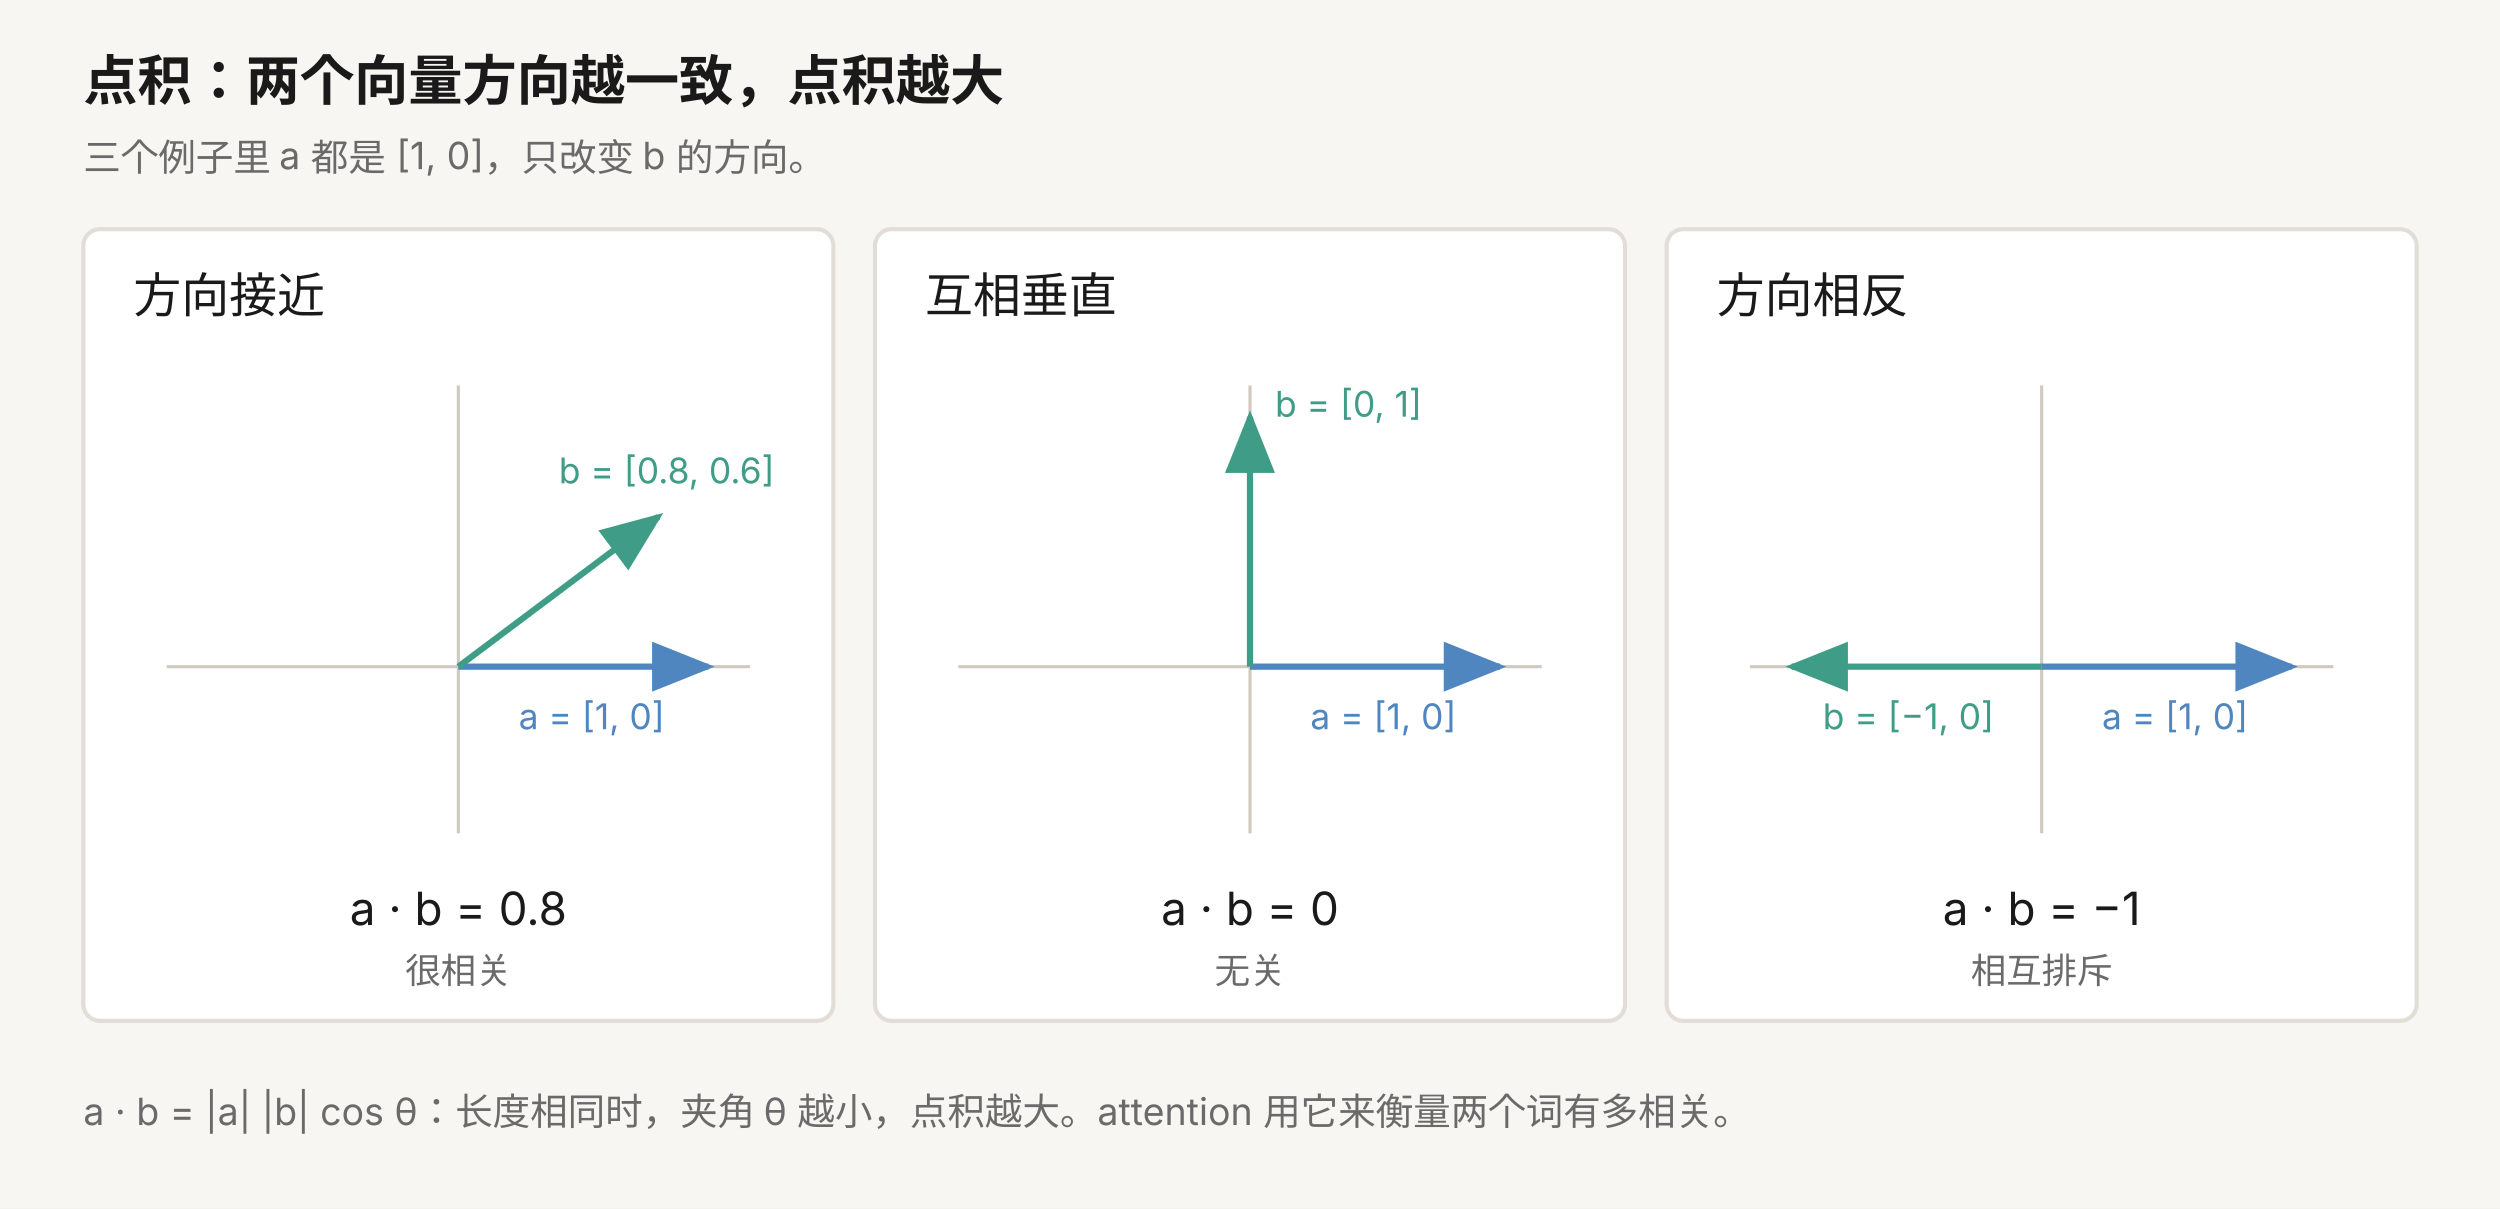
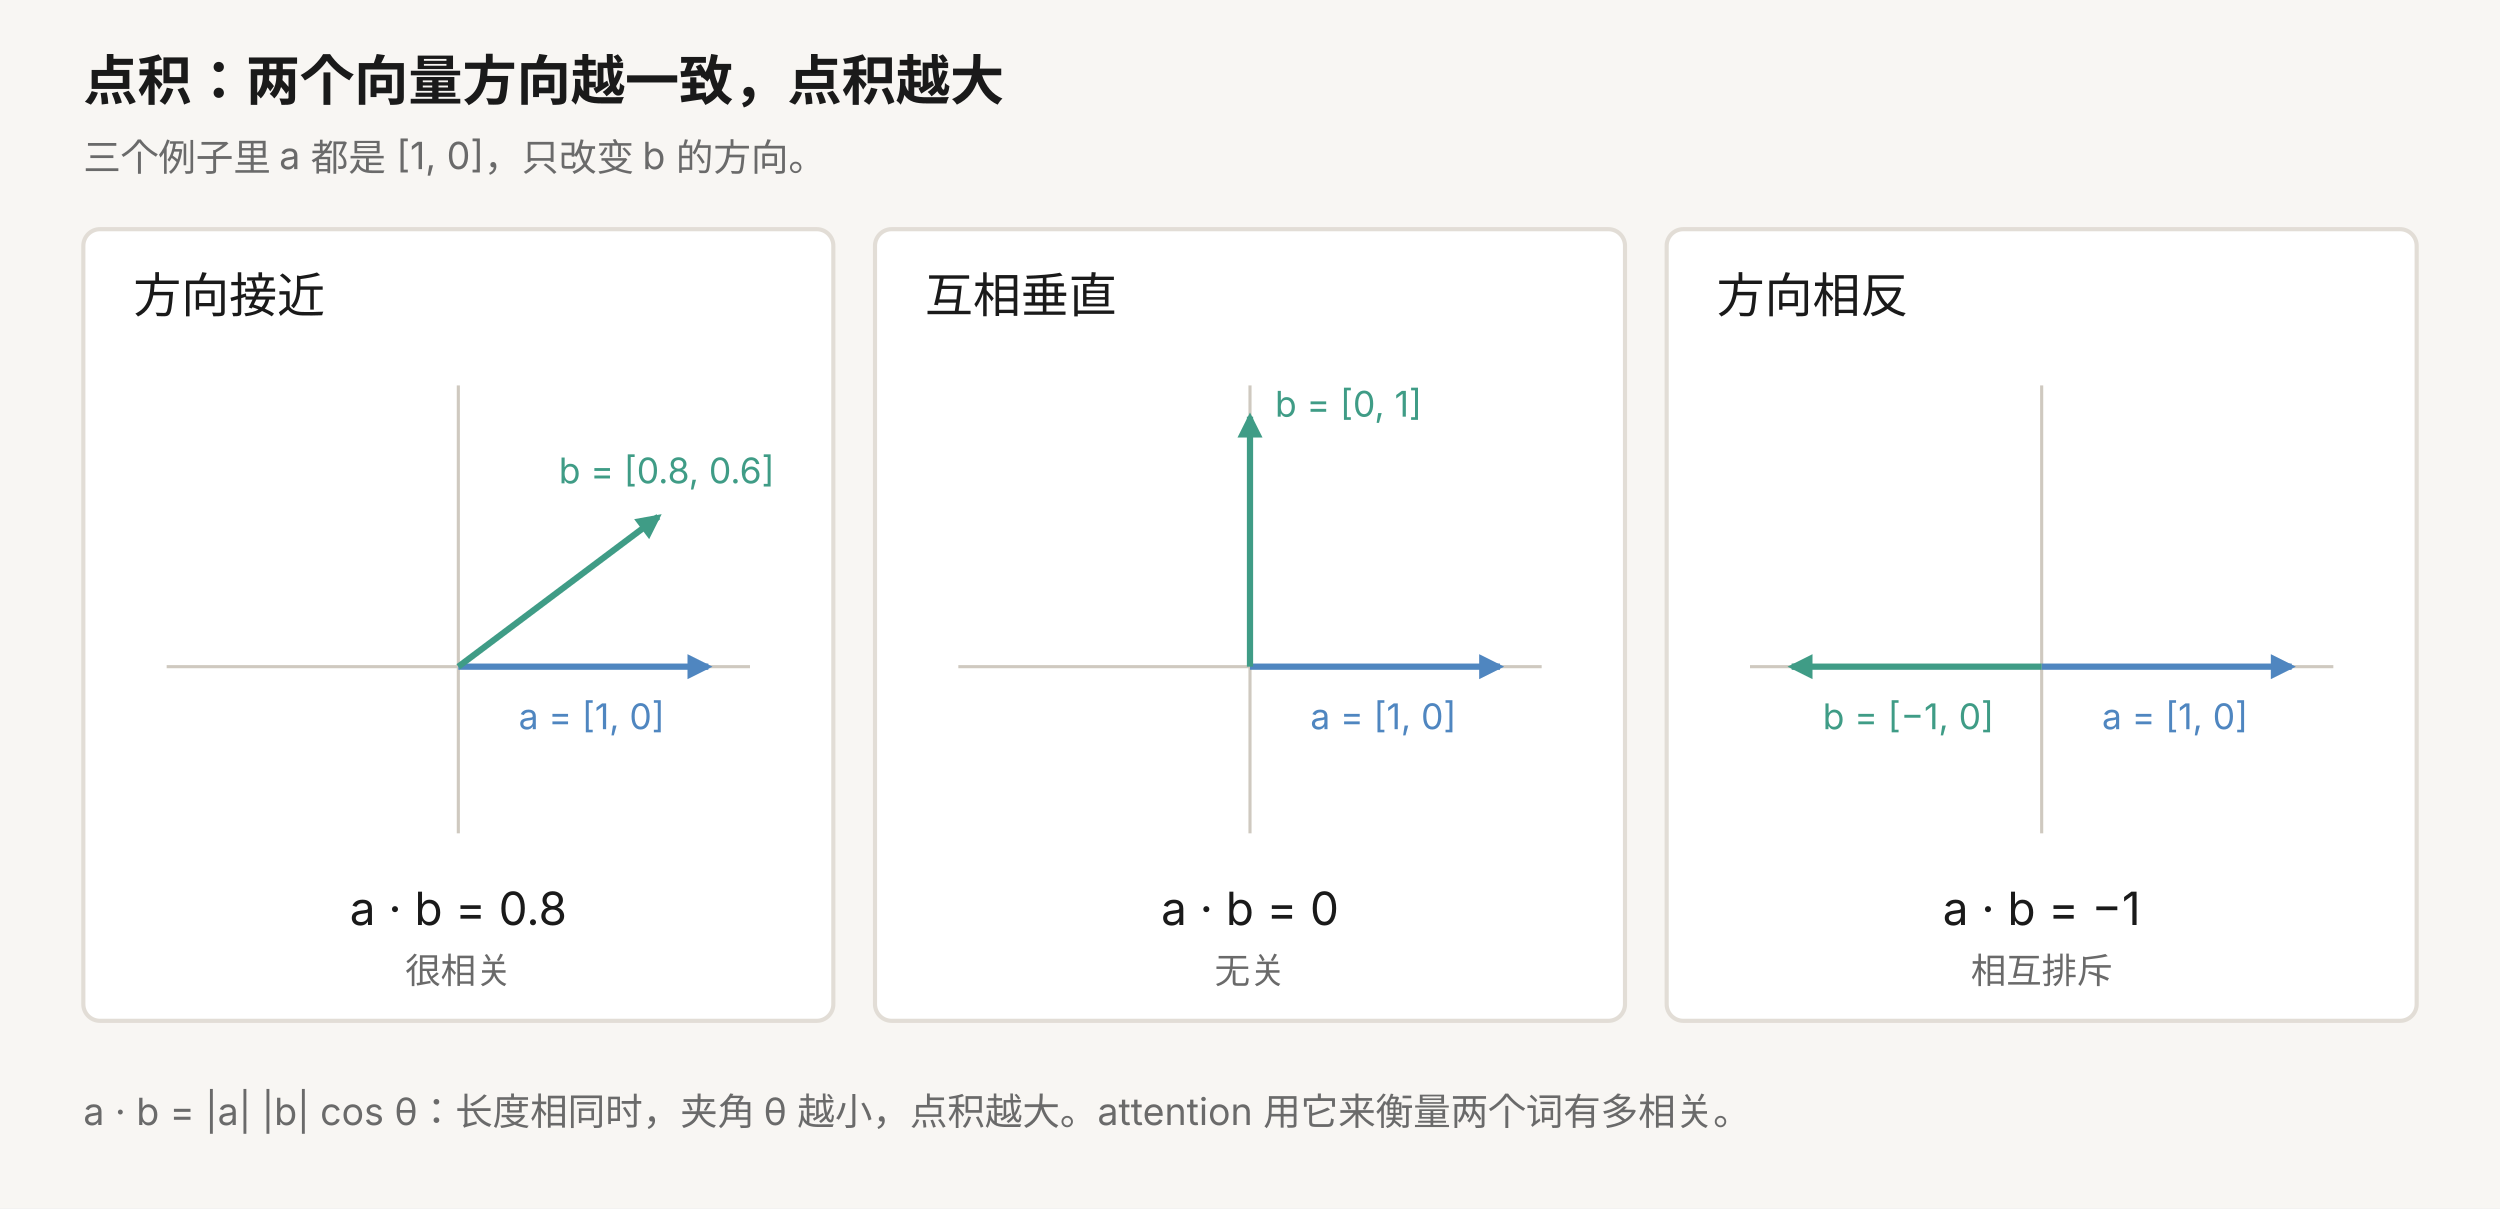
<svg xmlns="http://www.w3.org/2000/svg" width="1200" height="580" viewBox="0 0 1200 580">
  <style>text{font-family:-apple-system,'Segoe UI','PingFang SC','Microsoft YaHei','SimHei',sans-serif}</style>
  <defs>
-     <marker id="arrow" markerWidth="10" markerHeight="8" refX="9" refY="4" orient="auto">
-       <path d="M0 0L10 4L0 8Z" fill="#4f86c0" />
+     <marker id="arrow" markerWidth="12" markerHeight="12" refX="10" refY="6" orient="auto" markerUnits="userSpaceOnUse">
+       <path d="M0 0L12 6L0 12Z" fill="#4f86c0" />
    </marker>
-     <marker id="arrow-g" markerWidth="10" markerHeight="8" refX="9" refY="4" orient="auto">
-       <path d="M0 0L10 4L0 8Z" fill="#3f9c86" />
+     <marker id="arrow-g" markerWidth="12" markerHeight="12" refX="10" refY="6" orient="auto" markerUnits="userSpaceOnUse">
+       <path d="M0 0L12 6L0 12Z" fill="#3f9c86" />
    </marker>
-     <marker id="arrow-clay" markerWidth="10" markerHeight="8" refX="9" refY="4" orient="auto">
-       <path d="M0 0L10 4L0 8Z" fill="#d97757" />
+     <marker id="arrow-clay" markerWidth="12" markerHeight="12" refX="10" refY="6" orient="auto" markerUnits="userSpaceOnUse">
+       <path d="M0 0L12 6L0 12Z" fill="#d97757" />
    </marker>
    <filter id="soft">
      <feDropShadow dx="0" dy="2" stdDeviation="5" flood-color="#000" flood-opacity="0.06" />
    </filter>
  </defs>
  <rect width="1200" height="580" fill="#f8f6f3" />
  <text x="40" y="48" font-size="26" fill="#1a1a1a" text-anchor="start" font-weight="700">点积：两个向量方向越一致，点积越大</text>
  <text x="40" y="82" font-size="18" fill="#6a6a6a" text-anchor="start">三个例子里 a 都是 [1, 0]，只改变 b 的方向。</text>
  <rect x="40" y="110" width="360" height="380" rx="8" fill="#ffffff" stroke="#e2ddd6" stroke-width="2" />
  <text x="64" y="150" font-size="23" fill="#1a1a1a" text-anchor="start">方向接近</text>
  <line x1="80" y1="320" x2="360" y2="320" stroke="#cfc9c0" stroke-width="1.5" />
  <line x1="220" y1="185" x2="220" y2="400" stroke="#cfc9c0" stroke-width="1.5" />
  <line x1="220" y1="320" x2="340" y2="320" stroke="#4f86c0" stroke-width="3" marker-end="url(#arrow)" />
  <line x1="220" y1="320" x2="316" y2="248" stroke="#3f9c86" stroke-width="3" marker-end="url(#arrow-g)" />
  <text x="284" y="350" font-size="17" fill="#4f86c0" text-anchor="middle">a = [1, 0]</text>
  <text x="320" y="232" font-size="17" fill="#3f9c86" text-anchor="middle">b = [0.8, 0.6]</text>
  <text x="220" y="444" font-size="22" fill="#1a1a1a" text-anchor="middle">a · b = 0.8</text>
  <text x="220" y="472" font-size="17" fill="#6a6a6a" text-anchor="middle">很相关</text>
  <rect x="420" y="110" width="360" height="380" rx="8" fill="#ffffff" stroke="#e2ddd6" stroke-width="2" />
  <text x="444" y="150" font-size="23" fill="#1a1a1a" text-anchor="start">互相垂直</text>
  <line x1="460" y1="320" x2="740" y2="320" stroke="#cfc9c0" stroke-width="1.5" />
  <line x1="600" y1="185" x2="600" y2="400" stroke="#cfc9c0" stroke-width="1.5" />
  <line x1="600" y1="320" x2="720" y2="320" stroke="#4f86c0" stroke-width="3" marker-end="url(#arrow)" />
  <line x1="600" y1="320" x2="600" y2="200" stroke="#3f9c86" stroke-width="3" marker-end="url(#arrow-g)" />
  <text x="664" y="350" font-size="17" fill="#4f86c0" text-anchor="middle">a = [1, 0]</text>
  <text x="612" y="200" font-size="17" fill="#3f9c86" text-anchor="start">b = [0, 1]</text>
  <text x="600" y="444" font-size="22" fill="#1a1a1a" text-anchor="middle">a · b = 0</text>
  <text x="600" y="472" font-size="17" fill="#6a6a6a" text-anchor="middle">无关</text>
  <rect x="800" y="110" width="360" height="380" rx="8" fill="#ffffff" stroke="#e2ddd6" stroke-width="2" />
  <text x="824" y="150" font-size="23" fill="#1a1a1a" text-anchor="start">方向相反</text>
  <line x1="840" y1="320" x2="1120" y2="320" stroke="#cfc9c0" stroke-width="1.5" />
  <line x1="980" y1="185" x2="980" y2="400" stroke="#cfc9c0" stroke-width="1.5" />
  <line x1="980" y1="320" x2="1100" y2="320" stroke="#4f86c0" stroke-width="3" marker-end="url(#arrow)" />
  <line x1="980" y1="320" x2="860" y2="320" stroke="#3f9c86" stroke-width="3" marker-end="url(#arrow-g)" />
  <text x="1044" y="350" font-size="17" fill="#4f86c0" text-anchor="middle">a = [1, 0]</text>
  <text x="916" y="350" font-size="17" fill="#3f9c86" text-anchor="middle">b = [−1, 0]</text>
  <text x="980" y="444" font-size="22" fill="#1a1a1a" text-anchor="middle">a · b = −1</text>
  <text x="980" y="472" font-size="17" fill="#6a6a6a" text-anchor="middle">相互排斥</text>
  <text x="40" y="540" font-size="18" fill="#6a6a6a" text-anchor="start">a · b = |a| |b| cos θ：长度相同时，夹角 θ 越小，点积越大。attention 用它来衡量两个词有多相关。</text>
</svg>
